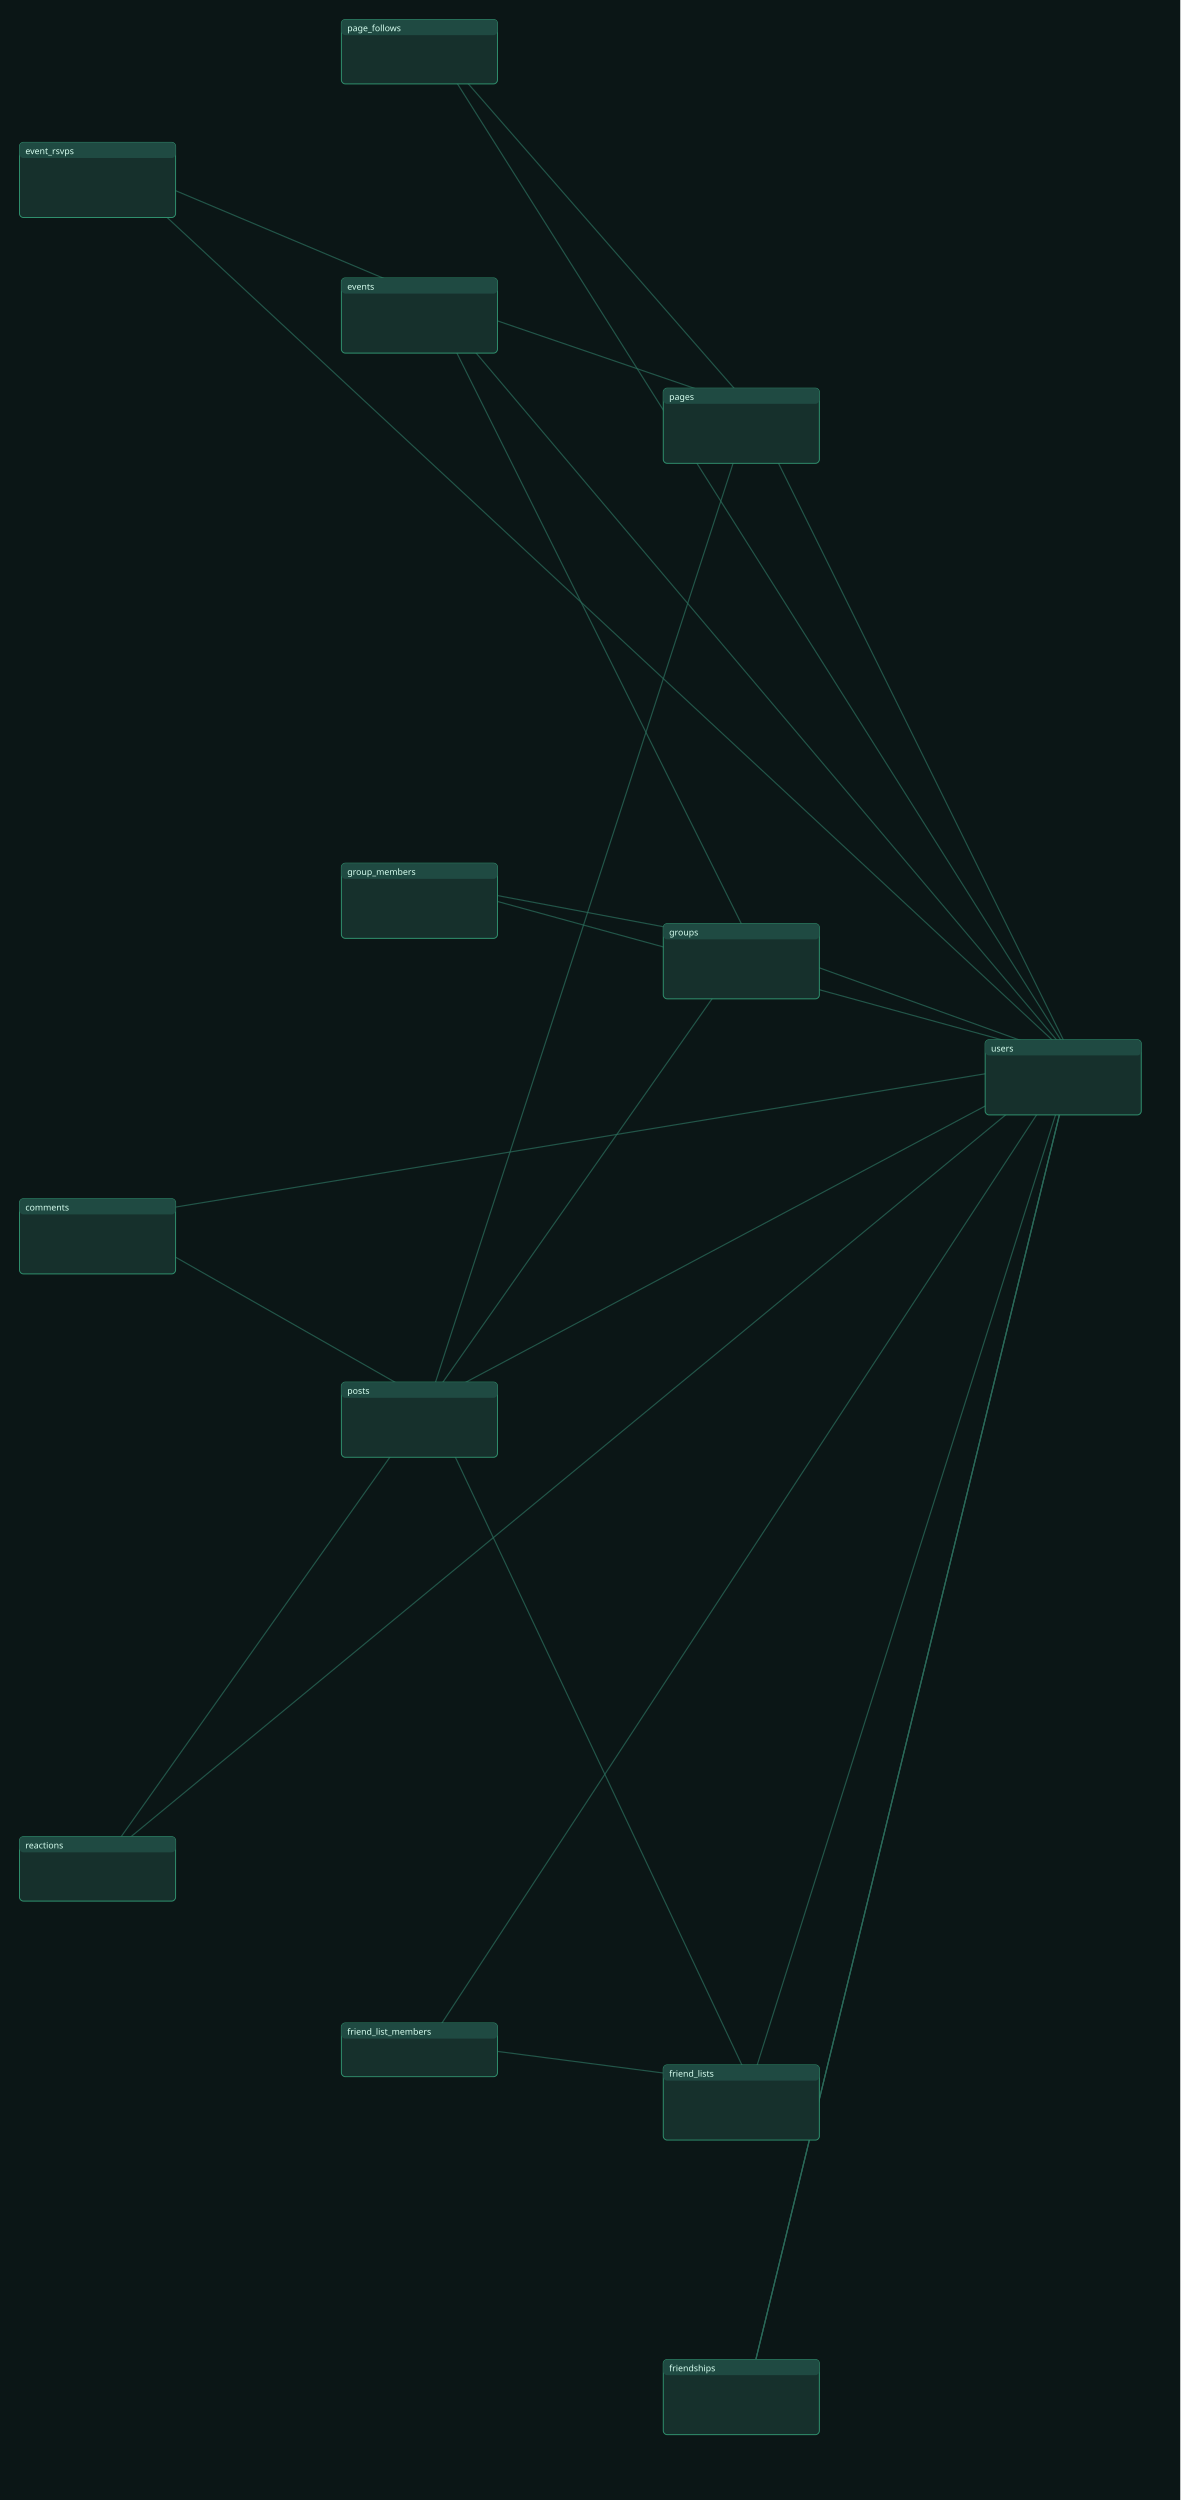
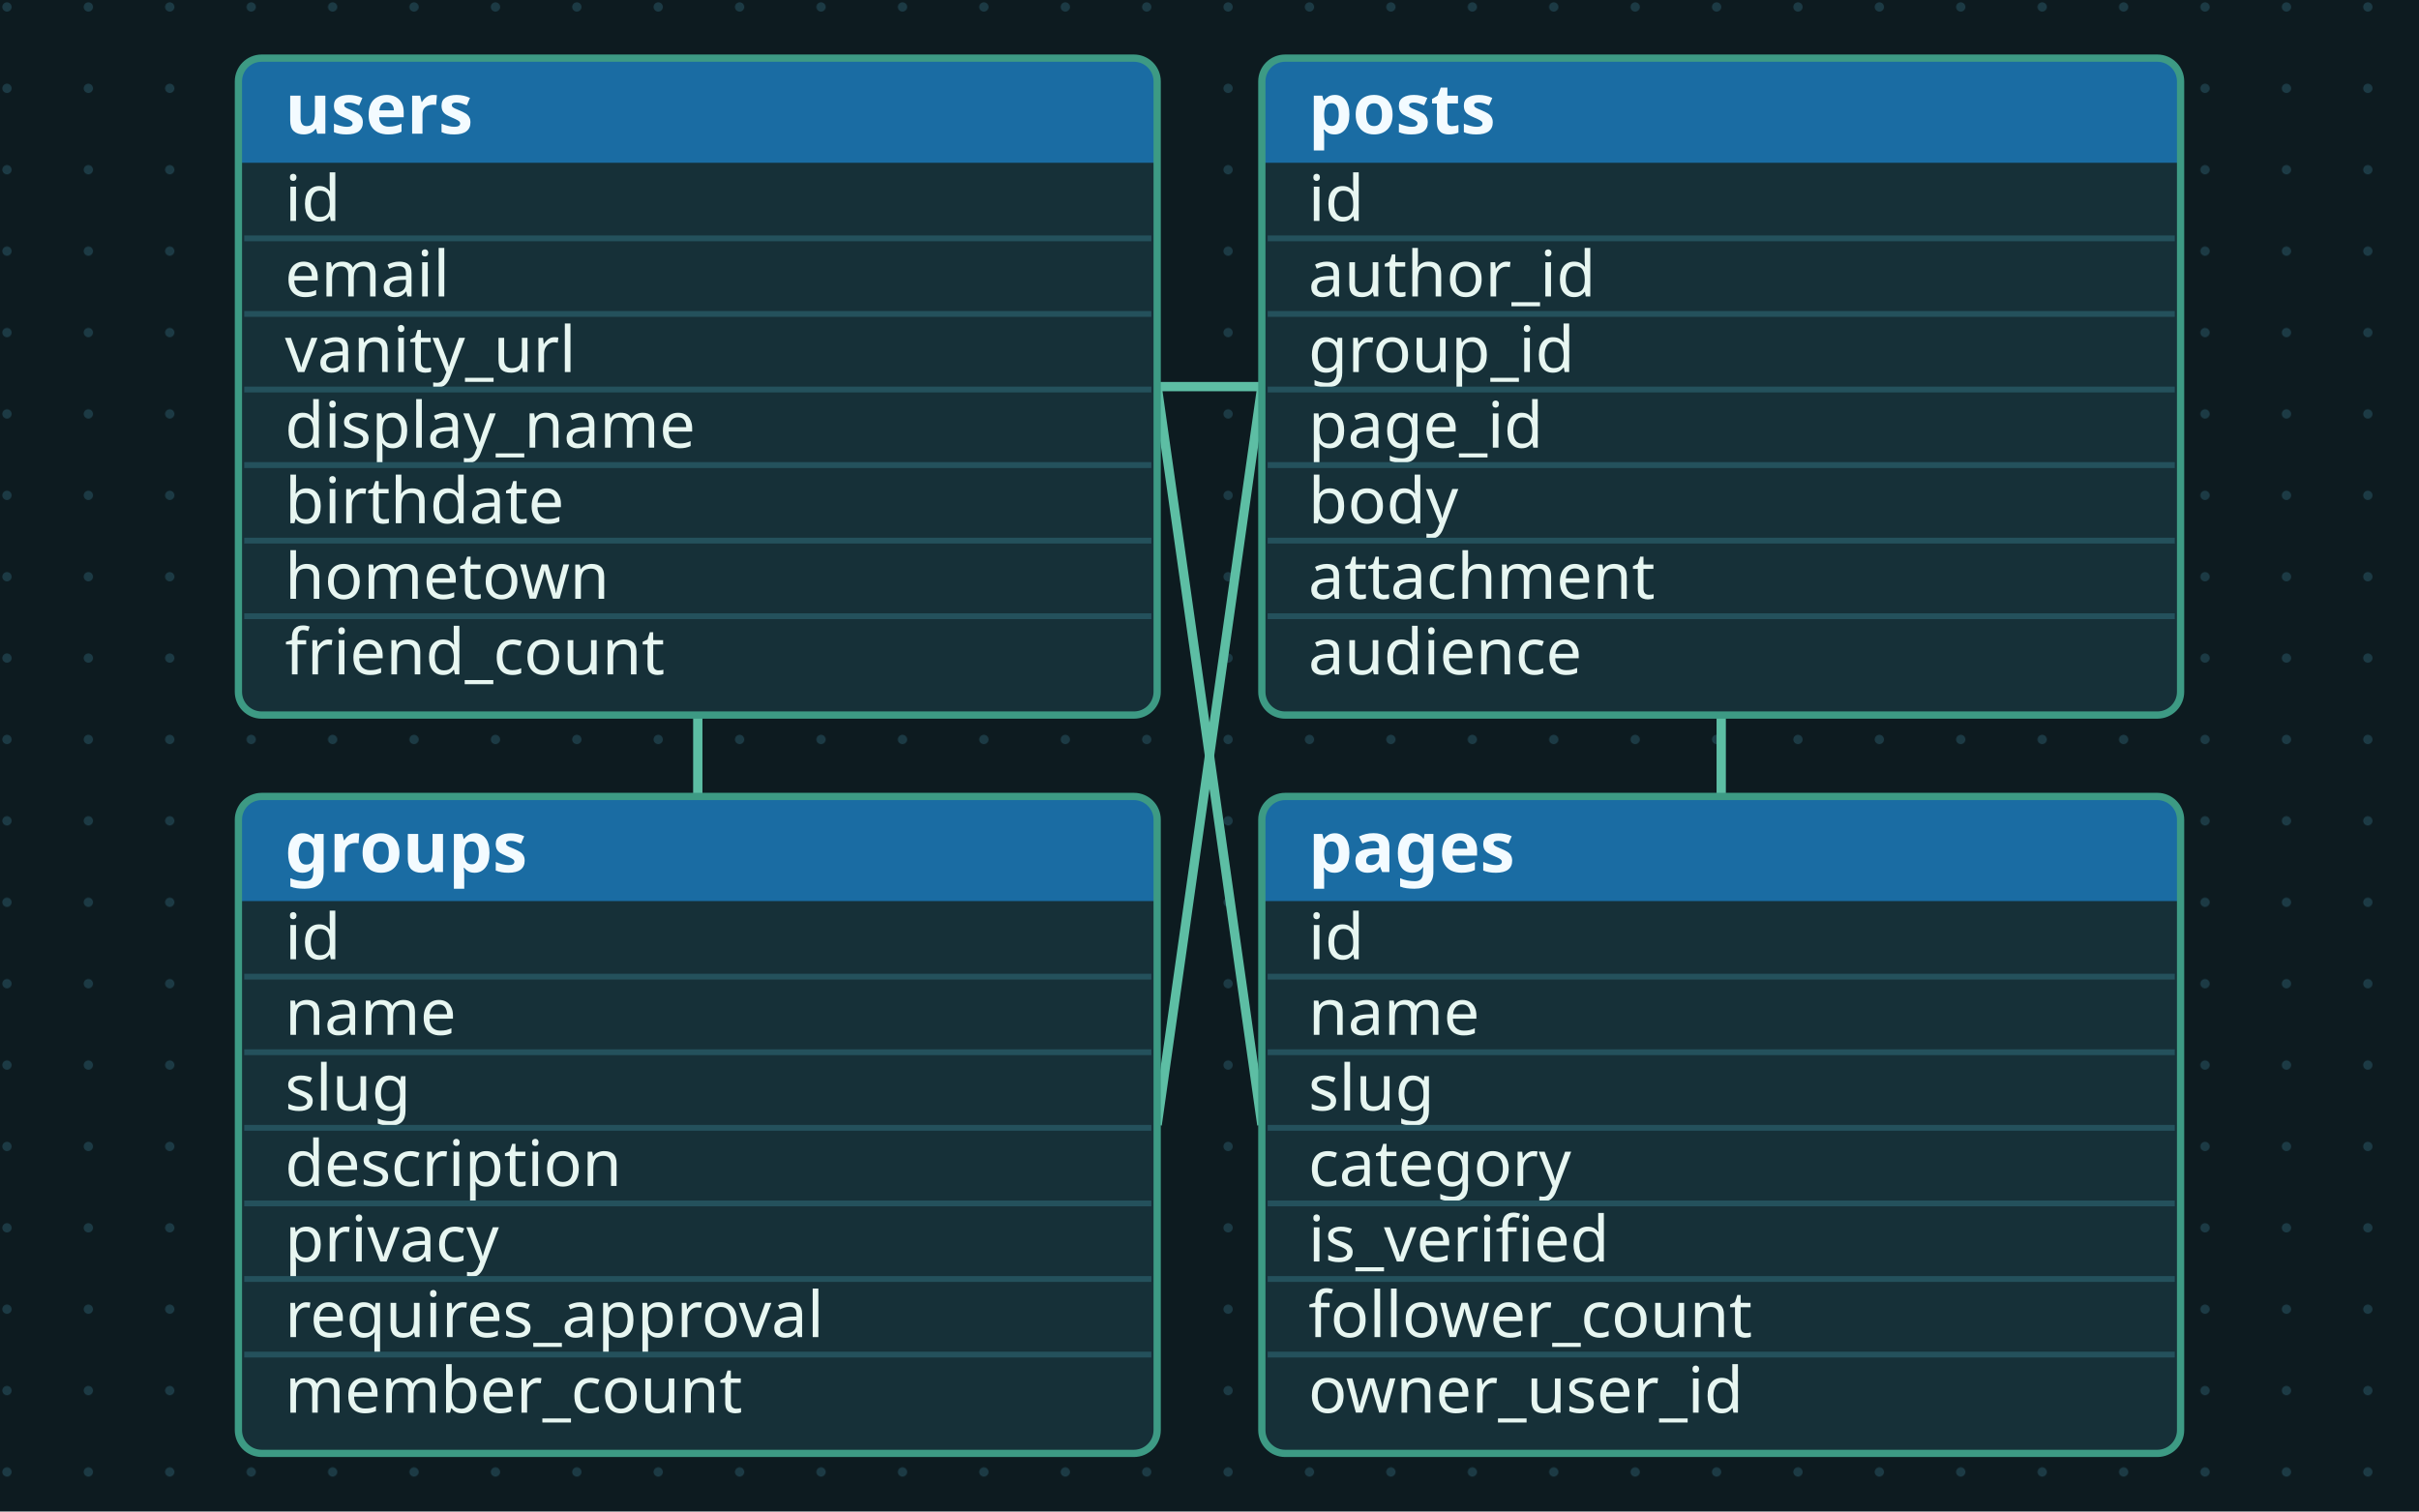
- <svg xmlns="http://www.w3.org/2000/svg" viewBox="0 0 1210 2563" width="1210" height="2563">
-   <rect width="1210" height="2563" fill="#0b1616" />
-   <line x1="770.0" y1="2439.0" x2="1100.0" y2="1086.0" stroke="#2a6b5a" stroke-width="1.2" opacity="0.75" />
-   <line x1="770.0" y1="2439.0" x2="1100.0" y2="1086.0" stroke="#2a6b5a" stroke-width="1.2" opacity="0.75" />
-   <line x1="770.0" y1="2439.0" x2="1100.0" y2="1086.0" stroke="#2a6b5a" stroke-width="1.2" opacity="0.75" />
-   <line x1="770.0" y1="2137.0" x2="1100.0" y2="1086.0" stroke="#2a6b5a" stroke-width="1.2" opacity="0.75" />
-   <line x1="440.0" y1="2094.0" x2="770.0" y2="2137.0" stroke="#2a6b5a" stroke-width="1.2" opacity="0.75" />
-   <line x1="440.0" y1="2094.0" x2="1100.0" y2="1086.0" stroke="#2a6b5a" stroke-width="1.2" opacity="0.75" />
-   <line x1="440.0" y1="1437.0" x2="1100.0" y2="1086.0" stroke="#2a6b5a" stroke-width="1.2" opacity="0.75" />
-   <line x1="440.0" y1="1437.0" x2="770.0" y2="967.0" stroke="#2a6b5a" stroke-width="1.2" opacity="0.75" />
-   <line x1="440.0" y1="1437.0" x2="770.0" y2="418.0" stroke="#2a6b5a" stroke-width="1.2" opacity="0.75" />
-   <line x1="440.0" y1="1437.0" x2="770.0" y2="2137.0" stroke="#2a6b5a" stroke-width="1.2" opacity="0.75" />
-   <line x1="440.0" y1="1437.0" x2="440.0" y2="1437.0" stroke="#2a6b5a" stroke-width="1.2" opacity="0.75" />
-   <line x1="110.0" y1="1903.0" x2="440.0" y2="1437.0" stroke="#2a6b5a" stroke-width="1.2" opacity="0.75" />
-   <line x1="110.0" y1="1903.0" x2="1100.0" y2="1086.0" stroke="#2a6b5a" stroke-width="1.2" opacity="0.75" />
-   <line x1="110.0" y1="1249.0" x2="440.0" y2="1437.0" stroke="#2a6b5a" stroke-width="1.2" opacity="0.75" />
-   <line x1="110.0" y1="1249.0" x2="1100.0" y2="1086.0" stroke="#2a6b5a" stroke-width="1.2" opacity="0.75" />
-   <line x1="110.0" y1="1249.0" x2="110.0" y2="1249.0" stroke="#2a6b5a" stroke-width="1.2" opacity="0.75" />
-   <line x1="770.0" y1="967.0" x2="1100.0" y2="1086.0" stroke="#2a6b5a" stroke-width="1.2" opacity="0.75" />
-   <line x1="440.0" y1="905.0" x2="770.0" y2="967.0" stroke="#2a6b5a" stroke-width="1.2" opacity="0.75" />
-   <line x1="440.0" y1="905.0" x2="1100.0" y2="1086.0" stroke="#2a6b5a" stroke-width="1.2" opacity="0.75" />
-   <line x1="770.0" y1="418.0" x2="1100.0" y2="1086.0" stroke="#2a6b5a" stroke-width="1.2" opacity="0.75" />
-   <line x1="440.0" y1="40.0" x2="770.0" y2="418.0" stroke="#2a6b5a" stroke-width="1.2" opacity="0.75" />
-   <line x1="440.0" y1="40.0" x2="1100.0" y2="1086.0" stroke="#2a6b5a" stroke-width="1.2" opacity="0.75" />
-   <line x1="440.0" y1="305.0" x2="1100.0" y2="1086.0" stroke="#2a6b5a" stroke-width="1.2" opacity="0.75" />
-   <line x1="440.0" y1="305.0" x2="770.0" y2="418.0" stroke="#2a6b5a" stroke-width="1.2" opacity="0.75" />
-   <line x1="440.0" y1="305.0" x2="770.0" y2="967.0" stroke="#2a6b5a" stroke-width="1.2" opacity="0.75" />
-   <line x1="110.0" y1="166.0" x2="440.0" y2="305.0" stroke="#2a6b5a" stroke-width="1.2" opacity="0.75" />
-   <line x1="110.0" y1="166.0" x2="1100.0" y2="1086.0" stroke="#2a6b5a" stroke-width="1.2" opacity="0.75" />
-   <rect x="1010.0" y="1066.0" width="160" height="77" rx="4" fill="#16302c" stroke="#2f8f6d" stroke-width="1" />
-   <rect x="1010.0" y="1066.0" width="160" height="16" rx="4" fill="#1f4a42" />
-   <text x="1016.0" y="1078.0" fill="#d7fff0" font-size="9" font-family="system-ui,sans-serif">users</text>
-   <rect x="680.0" y="2419.0" width="160" height="77" rx="4" fill="#16302c" stroke="#2f8f6d" stroke-width="1" />
-   <rect x="680.0" y="2419.0" width="160" height="16" rx="4" fill="#1f4a42" />
-   <text x="686.0" y="2431.0" fill="#d7fff0" font-size="9" font-family="system-ui,sans-serif">friendships</text>
-   <rect x="680.0" y="2117.0" width="160" height="77" rx="4" fill="#16302c" stroke="#2f8f6d" stroke-width="1" />
-   <rect x="680.0" y="2117.0" width="160" height="16" rx="4" fill="#1f4a42" />
-   <text x="686.0" y="2129.0" fill="#d7fff0" font-size="9" font-family="system-ui,sans-serif">friend_lists</text>
-   <rect x="350.0" y="2074.0" width="160" height="55" rx="4" fill="#16302c" stroke="#2f8f6d" stroke-width="1" />
-   <rect x="350.0" y="2074.0" width="160" height="16" rx="4" fill="#1f4a42" />
-   <text x="356.0" y="2086.0" fill="#d7fff0" font-size="9" font-family="system-ui,sans-serif">friend_list_members</text>
-   <rect x="350.0" y="1417.0" width="160" height="77" rx="4" fill="#16302c" stroke="#2f8f6d" stroke-width="1" />
-   <rect x="350.0" y="1417.0" width="160" height="16" rx="4" fill="#1f4a42" />
-   <text x="356.0" y="1429.0" fill="#d7fff0" font-size="9" font-family="system-ui,sans-serif">posts</text>
-   <rect x="20.0" y="1883.0" width="160" height="66" rx="4" fill="#16302c" stroke="#2f8f6d" stroke-width="1" />
-   <rect x="20.0" y="1883.0" width="160" height="16" rx="4" fill="#1f4a42" />
-   <text x="26.0" y="1895.0" fill="#d7fff0" font-size="9" font-family="system-ui,sans-serif">reactions</text>
-   <rect x="20.0" y="1229.0" width="160" height="77" rx="4" fill="#16302c" stroke="#2f8f6d" stroke-width="1" />
-   <rect x="20.0" y="1229.0" width="160" height="16" rx="4" fill="#1f4a42" />
-   <text x="26.0" y="1241.0" fill="#d7fff0" font-size="9" font-family="system-ui,sans-serif">comments</text>
-   <rect x="680.0" y="947.0" width="160" height="77" rx="4" fill="#16302c" stroke="#2f8f6d" stroke-width="1" />
-   <rect x="680.0" y="947.0" width="160" height="16" rx="4" fill="#1f4a42" />
-   <text x="686.0" y="959.0" fill="#d7fff0" font-size="9" font-family="system-ui,sans-serif">groups</text>
-   <rect x="350.0" y="885.0" width="160" height="77" rx="4" fill="#16302c" stroke="#2f8f6d" stroke-width="1" />
-   <rect x="350.0" y="885.0" width="160" height="16" rx="4" fill="#1f4a42" />
-   <text x="356.0" y="897.0" fill="#d7fff0" font-size="9" font-family="system-ui,sans-serif">group_members</text>
-   <rect x="680.0" y="398.0" width="160" height="77" rx="4" fill="#16302c" stroke="#2f8f6d" stroke-width="1" />
-   <rect x="680.0" y="398.0" width="160" height="16" rx="4" fill="#1f4a42" />
-   <text x="686.0" y="410.0" fill="#d7fff0" font-size="9" font-family="system-ui,sans-serif">pages</text>
-   <rect x="350.0" y="20.0" width="160" height="66" rx="4" fill="#16302c" stroke="#2f8f6d" stroke-width="1" />
-   <rect x="350.0" y="20.0" width="160" height="16" rx="4" fill="#1f4a42" />
-   <text x="356.0" y="32.0" fill="#d7fff0" font-size="9" font-family="system-ui,sans-serif">page_follows</text>
-   <rect x="350.0" y="285.0" width="160" height="77" rx="4" fill="#16302c" stroke="#2f8f6d" stroke-width="1" />
-   <rect x="350.0" y="285.0" width="160" height="16" rx="4" fill="#1f4a42" />
-   <text x="356.0" y="297.0" fill="#d7fff0" font-size="9" font-family="system-ui,sans-serif">events</text>
-   <rect x="20.0" y="146.0" width="160" height="77" rx="4" fill="#16302c" stroke="#2f8f6d" stroke-width="1" />
-   <rect x="20.0" y="146.0" width="160" height="16" rx="4" fill="#1f4a42" />
-   <text x="26.0" y="158.0" fill="#d7fff0" font-size="9" font-family="system-ui,sans-serif">event_rsvps</text>
+ <svg xmlns="http://www.w3.org/2000/svg" viewBox="0 0 416.0 260.0" width="416.0" height="260.0">
+   <defs>
+     <pattern id="dots" width="14" height="14" patternUnits="userSpaceOnUse">
+       <circle cx="1.2" cy="1.2" r="0.8" fill="#1c3a44" />
+     </pattern>
+   </defs>
+   <rect width="416.0" height="260.0" fill="#0d1b20" />
+   <rect width="416.0" height="260.0" fill="url(#dots)" />
+   <line x1="217.0" y1="66.5" x2="199.0" y2="66.5" stroke="#5dbea4" stroke-width="1.6" />
+   <line x1="217.0" y1="66.5" x2="199.0" y2="193.5" stroke="#5dbea4" stroke-width="1.6" />
+   <line x1="296.0" y1="123.0" x2="296.0" y2="137.0" stroke="#5dbea4" stroke-width="1.6" />
+   <line x1="120.0" y1="137.0" x2="120.0" y2="123.0" stroke="#5dbea4" stroke-width="1.6" />
+   <line x1="217.0" y1="193.5" x2="199.0" y2="66.5" stroke="#5dbea4" stroke-width="1.6" />
+   <g>
+     <clipPath id="t0">
+       <rect x="41.0" y="10.0" width="158" height="113.0" rx="4" />
+     </clipPath>
+     <g clip-path="url(#t0)">
+       <rect x="41.0" y="10.0" width="158" height="113.0" fill="#163038" />
+       <rect x="41.0" y="10.0" width="158" height="18" fill="#1a6ca3" />
+       <text x="49.0" y="38.0" fill="#e7f6f1" font-size="11" font-family="ui-sans-serif,system-ui,sans-serif">id</text>
+       <line x1="42.0" y1="41.0" x2="198.0" y2="41.0" stroke="#24515c" stroke-width="1" />
+       <text x="49.0" y="51.0" fill="#e7f6f1" font-size="11" font-family="ui-sans-serif,system-ui,sans-serif">email</text>
+       <line x1="42.0" y1="54.0" x2="198.0" y2="54.0" stroke="#24515c" stroke-width="1" />
+       <text x="49.0" y="64.0" fill="#e7f6f1" font-size="11" font-family="ui-sans-serif,system-ui,sans-serif">vanity_url</text>
+       <line x1="42.0" y1="67.0" x2="198.0" y2="67.0" stroke="#24515c" stroke-width="1" />
+       <text x="49.0" y="77.0" fill="#e7f6f1" font-size="11" font-family="ui-sans-serif,system-ui,sans-serif">display_name</text>
+       <line x1="42.0" y1="80.0" x2="198.0" y2="80.0" stroke="#24515c" stroke-width="1" />
+       <text x="49.0" y="90.0" fill="#e7f6f1" font-size="11" font-family="ui-sans-serif,system-ui,sans-serif">birthdate</text>
+       <line x1="42.0" y1="93.0" x2="198.0" y2="93.0" stroke="#24515c" stroke-width="1" />
+       <text x="49.0" y="103.0" fill="#e7f6f1" font-size="11" font-family="ui-sans-serif,system-ui,sans-serif">hometown</text>
+       <line x1="42.0" y1="106.0" x2="198.0" y2="106.0" stroke="#24515c" stroke-width="1" />
+       <text x="49.0" y="116.0" fill="#e7f6f1" font-size="11" font-family="ui-sans-serif,system-ui,sans-serif">friend_count</text>
+     </g>
+     <rect x="41.0" y="10.0" width="158" height="113.0" rx="4" fill="none" stroke="#3d9a84" stroke-width="1.25" />
+     <text x="49.0" y="23.0" fill="#f3fbff" font-size="12" font-weight="650" font-family="ui-sans-serif,system-ui,sans-serif">users</text>
+   </g>
+   <g>
+     <clipPath id="t1">
+       <rect x="217.0" y="10.0" width="158" height="113.0" rx="4" />
+     </clipPath>
+     <g clip-path="url(#t1)">
+       <rect x="217.0" y="10.0" width="158" height="113.0" fill="#163038" />
+       <rect x="217.0" y="10.0" width="158" height="18" fill="#1a6ca3" />
+       <text x="225.0" y="38.0" fill="#e7f6f1" font-size="11" font-family="ui-sans-serif,system-ui,sans-serif">id</text>
+       <line x1="218.0" y1="41.0" x2="374.0" y2="41.0" stroke="#24515c" stroke-width="1" />
+       <text x="225.0" y="51.0" fill="#e7f6f1" font-size="11" font-family="ui-sans-serif,system-ui,sans-serif">author_id</text>
+       <line x1="218.0" y1="54.0" x2="374.0" y2="54.0" stroke="#24515c" stroke-width="1" />
+       <text x="225.0" y="64.0" fill="#e7f6f1" font-size="11" font-family="ui-sans-serif,system-ui,sans-serif">group_id</text>
+       <line x1="218.0" y1="67.0" x2="374.0" y2="67.0" stroke="#24515c" stroke-width="1" />
+       <text x="225.0" y="77.0" fill="#e7f6f1" font-size="11" font-family="ui-sans-serif,system-ui,sans-serif">page_id</text>
+       <line x1="218.0" y1="80.0" x2="374.0" y2="80.0" stroke="#24515c" stroke-width="1" />
+       <text x="225.0" y="90.0" fill="#e7f6f1" font-size="11" font-family="ui-sans-serif,system-ui,sans-serif">body</text>
+       <line x1="218.0" y1="93.0" x2="374.0" y2="93.0" stroke="#24515c" stroke-width="1" />
+       <text x="225.0" y="103.0" fill="#e7f6f1" font-size="11" font-family="ui-sans-serif,system-ui,sans-serif">attachment</text>
+       <line x1="218.0" y1="106.0" x2="374.0" y2="106.0" stroke="#24515c" stroke-width="1" />
+       <text x="225.0" y="116.0" fill="#e7f6f1" font-size="11" font-family="ui-sans-serif,system-ui,sans-serif">audience</text>
+     </g>
+     <rect x="217.0" y="10.0" width="158" height="113.0" rx="4" fill="none" stroke="#3d9a84" stroke-width="1.25" />
+     <text x="225.0" y="23.0" fill="#f3fbff" font-size="12" font-weight="650" font-family="ui-sans-serif,system-ui,sans-serif">posts</text>
+   </g>
+   <g>
+     <clipPath id="t2">
+       <rect x="41.0" y="137.0" width="158" height="113.0" rx="4" />
+     </clipPath>
+     <g clip-path="url(#t2)">
+       <rect x="41.0" y="137.0" width="158" height="113.0" fill="#163038" />
+       <rect x="41.0" y="137.0" width="158" height="18" fill="#1a6ca3" />
+       <text x="49.0" y="165.0" fill="#e7f6f1" font-size="11" font-family="ui-sans-serif,system-ui,sans-serif">id</text>
+       <line x1="42.0" y1="168.0" x2="198.0" y2="168.0" stroke="#24515c" stroke-width="1" />
+       <text x="49.0" y="178.0" fill="#e7f6f1" font-size="11" font-family="ui-sans-serif,system-ui,sans-serif">name</text>
+       <line x1="42.0" y1="181.0" x2="198.0" y2="181.0" stroke="#24515c" stroke-width="1" />
+       <text x="49.0" y="191.0" fill="#e7f6f1" font-size="11" font-family="ui-sans-serif,system-ui,sans-serif">slug</text>
+       <line x1="42.0" y1="194.0" x2="198.0" y2="194.0" stroke="#24515c" stroke-width="1" />
+       <text x="49.0" y="204.0" fill="#e7f6f1" font-size="11" font-family="ui-sans-serif,system-ui,sans-serif">description</text>
+       <line x1="42.0" y1="207.0" x2="198.0" y2="207.0" stroke="#24515c" stroke-width="1" />
+       <text x="49.0" y="217.0" fill="#e7f6f1" font-size="11" font-family="ui-sans-serif,system-ui,sans-serif">privacy</text>
+       <line x1="42.0" y1="220.0" x2="198.0" y2="220.0" stroke="#24515c" stroke-width="1" />
+       <text x="49.0" y="230.0" fill="#e7f6f1" font-size="11" font-family="ui-sans-serif,system-ui,sans-serif">requires_approval</text>
+       <line x1="42.0" y1="233.0" x2="198.0" y2="233.0" stroke="#24515c" stroke-width="1" />
+       <text x="49.0" y="243.0" fill="#e7f6f1" font-size="11" font-family="ui-sans-serif,system-ui,sans-serif">member_count</text>
+     </g>
+     <rect x="41.0" y="137.0" width="158" height="113.0" rx="4" fill="none" stroke="#3d9a84" stroke-width="1.25" />
+     <text x="49.0" y="150.0" fill="#f3fbff" font-size="12" font-weight="650" font-family="ui-sans-serif,system-ui,sans-serif">groups</text>
+   </g>
+   <g>
+     <clipPath id="t3">
+       <rect x="217.0" y="137.0" width="158" height="113.0" rx="4" />
+     </clipPath>
+     <g clip-path="url(#t3)">
+       <rect x="217.0" y="137.0" width="158" height="113.0" fill="#163038" />
+       <rect x="217.0" y="137.0" width="158" height="18" fill="#1a6ca3" />
+       <text x="225.0" y="165.0" fill="#e7f6f1" font-size="11" font-family="ui-sans-serif,system-ui,sans-serif">id</text>
+       <line x1="218.0" y1="168.0" x2="374.0" y2="168.0" stroke="#24515c" stroke-width="1" />
+       <text x="225.0" y="178.0" fill="#e7f6f1" font-size="11" font-family="ui-sans-serif,system-ui,sans-serif">name</text>
+       <line x1="218.0" y1="181.0" x2="374.0" y2="181.0" stroke="#24515c" stroke-width="1" />
+       <text x="225.0" y="191.0" fill="#e7f6f1" font-size="11" font-family="ui-sans-serif,system-ui,sans-serif">slug</text>
+       <line x1="218.0" y1="194.0" x2="374.0" y2="194.0" stroke="#24515c" stroke-width="1" />
+       <text x="225.0" y="204.0" fill="#e7f6f1" font-size="11" font-family="ui-sans-serif,system-ui,sans-serif">category</text>
+       <line x1="218.0" y1="207.0" x2="374.0" y2="207.0" stroke="#24515c" stroke-width="1" />
+       <text x="225.0" y="217.0" fill="#e7f6f1" font-size="11" font-family="ui-sans-serif,system-ui,sans-serif">is_verified</text>
+       <line x1="218.0" y1="220.0" x2="374.0" y2="220.0" stroke="#24515c" stroke-width="1" />
+       <text x="225.0" y="230.0" fill="#e7f6f1" font-size="11" font-family="ui-sans-serif,system-ui,sans-serif">follower_count</text>
+       <line x1="218.0" y1="233.0" x2="374.0" y2="233.0" stroke="#24515c" stroke-width="1" />
+       <text x="225.0" y="243.0" fill="#e7f6f1" font-size="11" font-family="ui-sans-serif,system-ui,sans-serif">owner_user_id</text>
+     </g>
+     <rect x="217.0" y="137.0" width="158" height="113.0" rx="4" fill="none" stroke="#3d9a84" stroke-width="1.25" />
+     <text x="225.0" y="150.0" fill="#f3fbff" font-size="12" font-weight="650" font-family="ui-sans-serif,system-ui,sans-serif">pages</text>
+   </g>
</svg>
